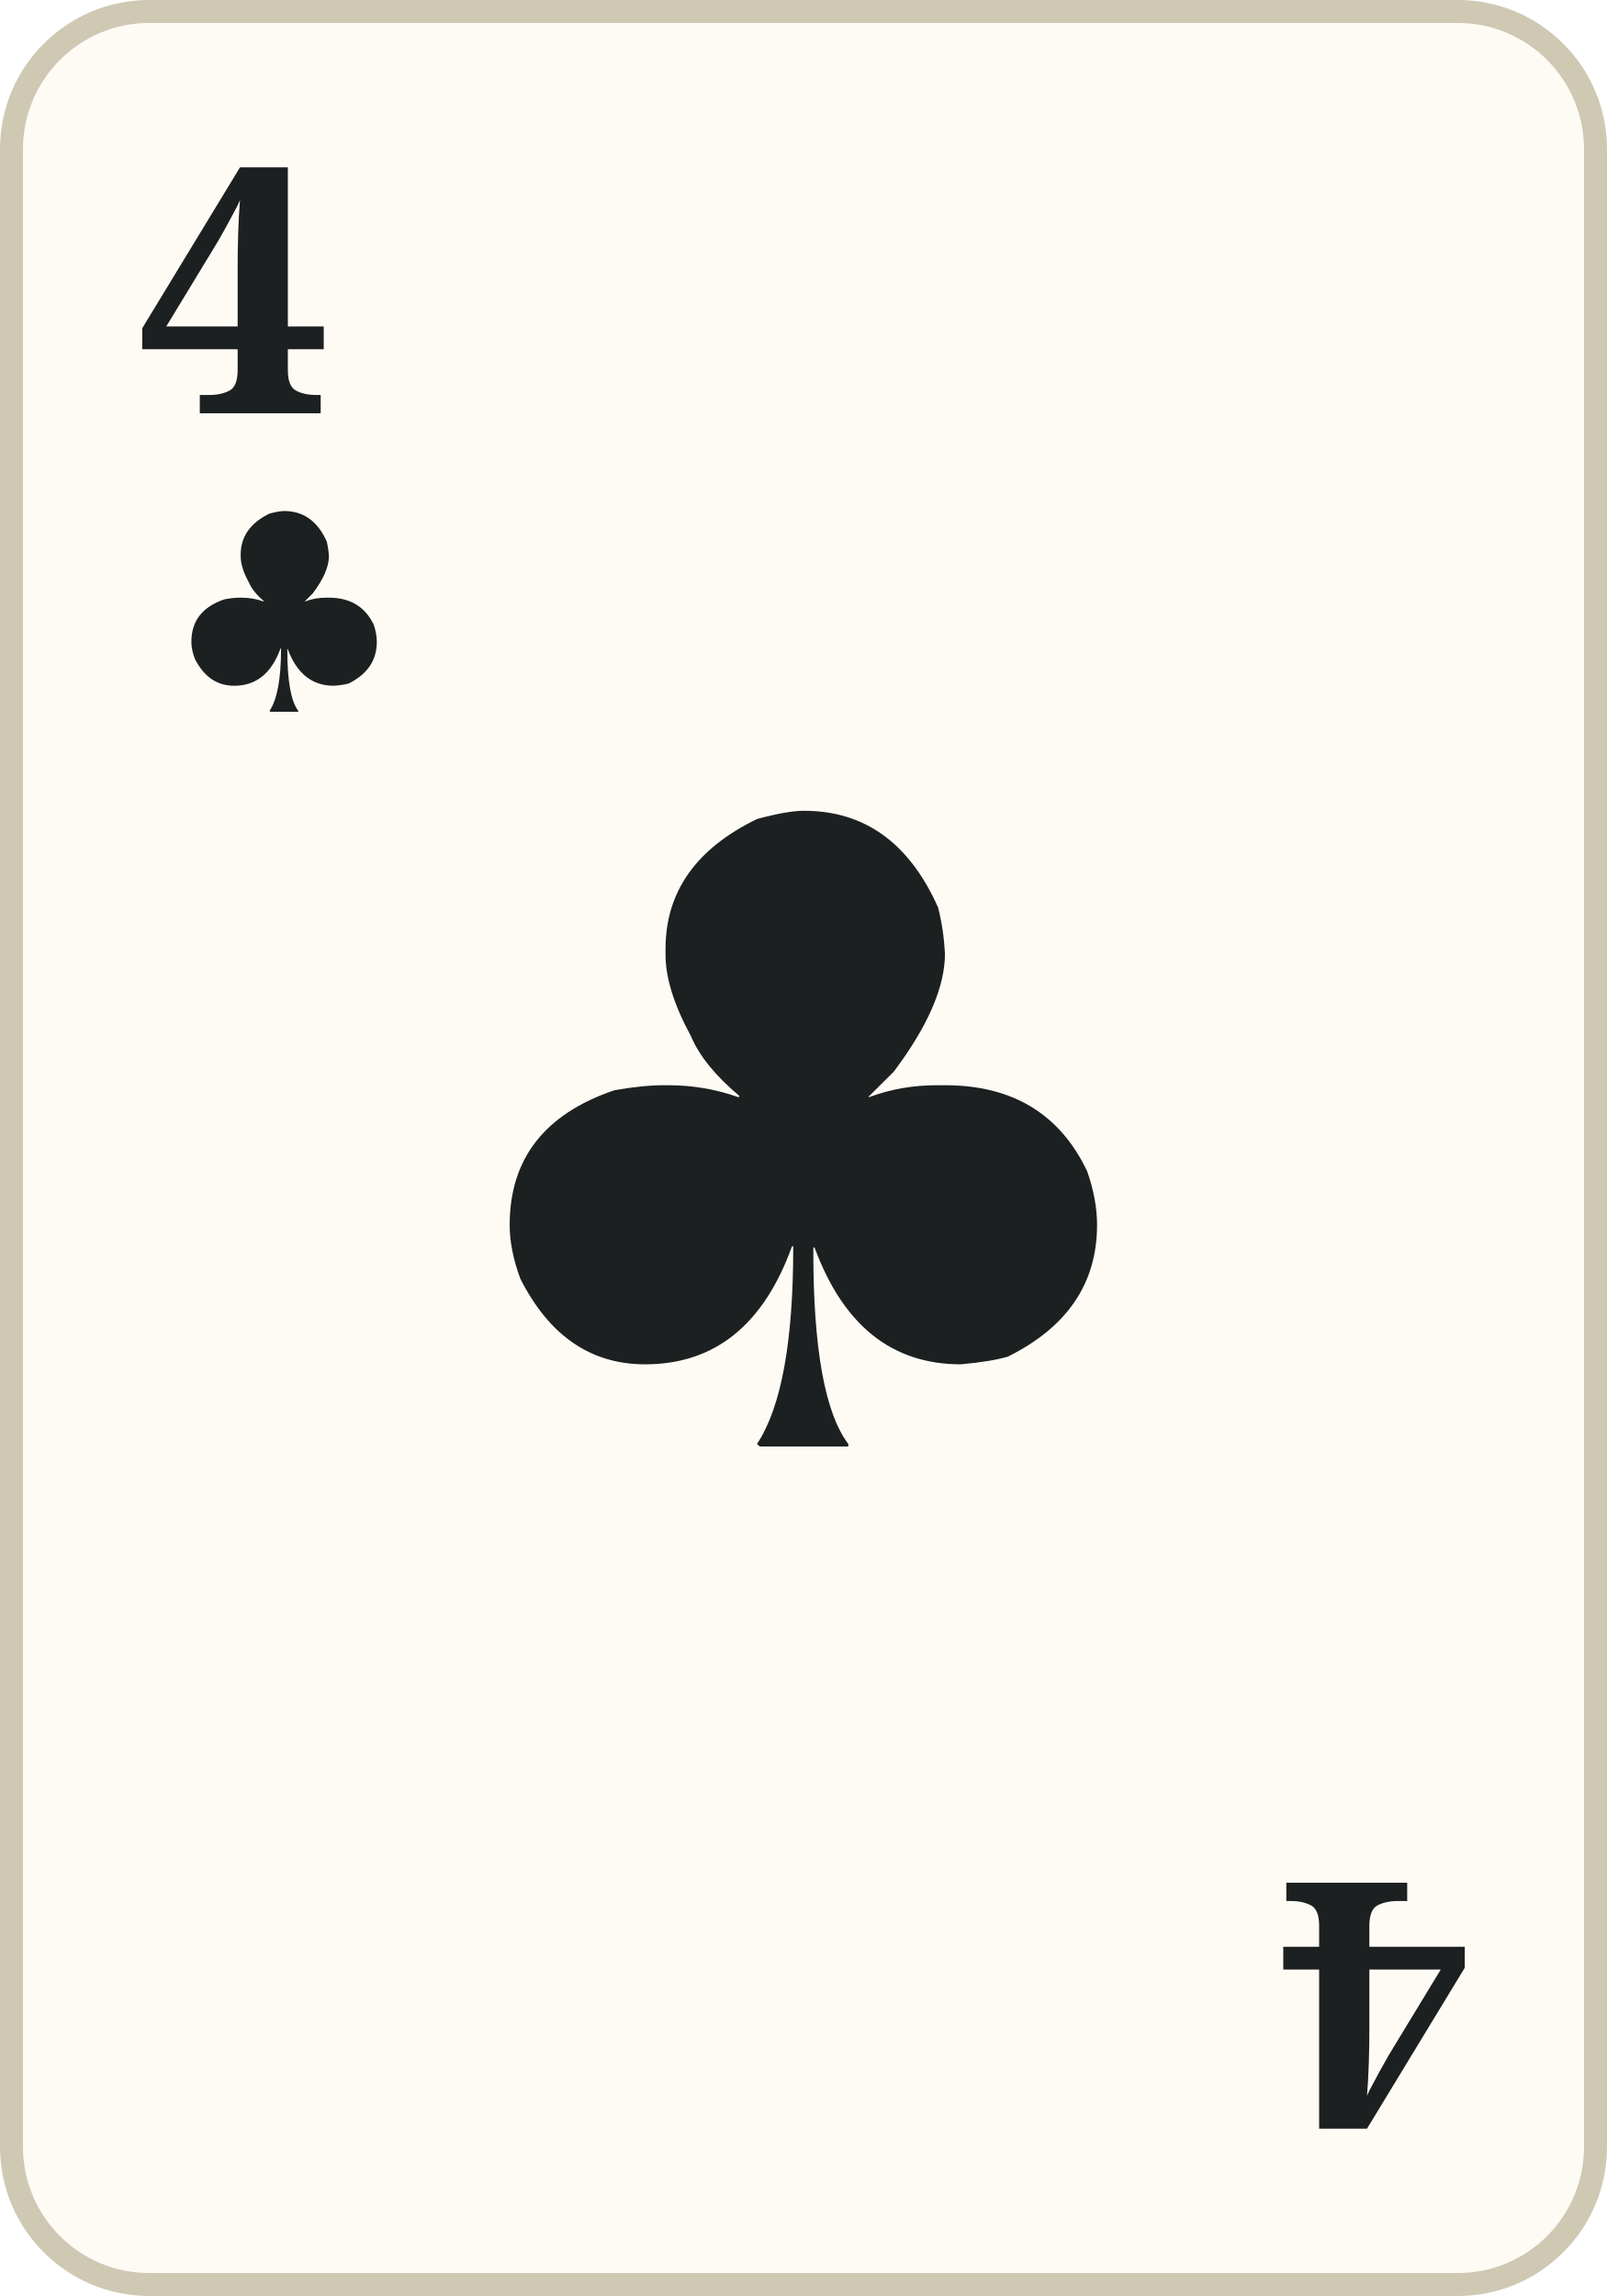
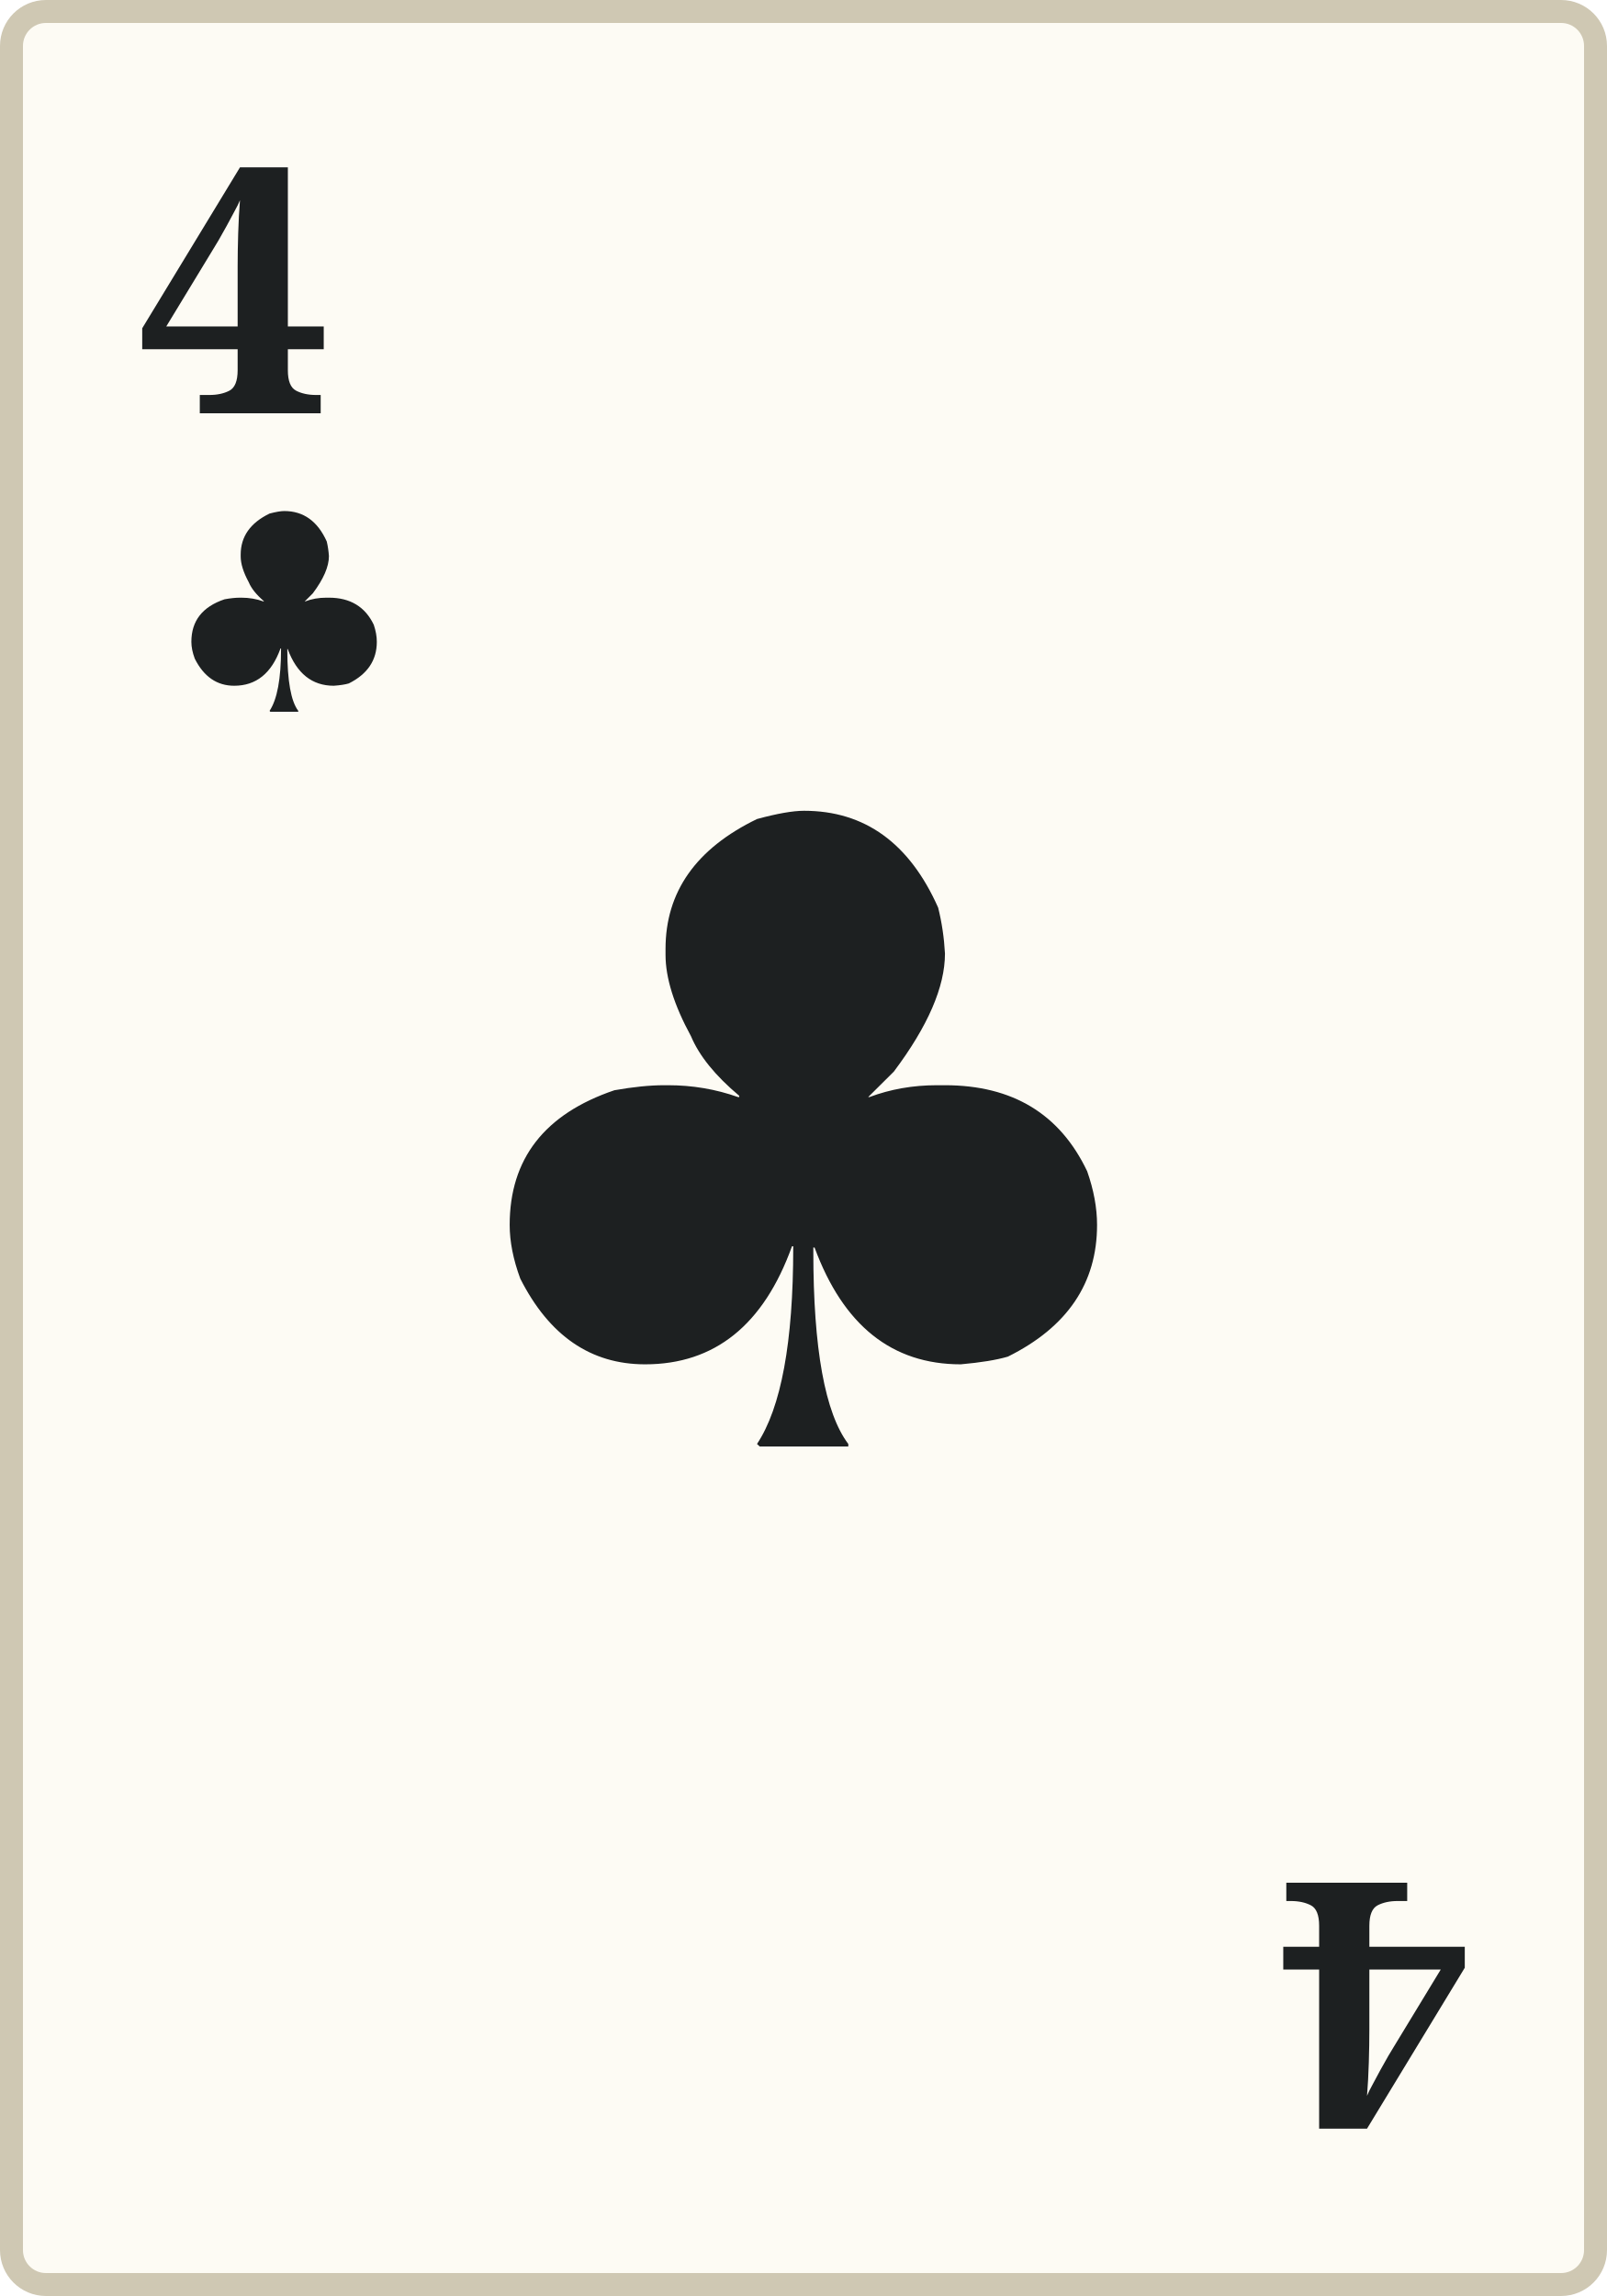
<svg xmlns="http://www.w3.org/2000/svg" width="140" height="200" viewBox="0 0 140 200">
-   <rect x="1" y="1" width="138" height="198" rx="12" fill="#fdfbf4" stroke="#cfc8b3" stroke-width="2" />
+   <rect x="1" y="1" width="138" height="198" rx="3" fill="#fdfbf4" stroke="#cfc8b3" stroke-width="2" />
  <text x="12" y="36" font-family="Georgia, serif" font-size="30" font-weight="700" fill="#1d2021">4</text>
  <text x="14" y="62" font-family="Georgia, serif" font-size="24" fill="#1d2021">♣</text>
  <text x="70" y="126" font-family="Georgia, serif" font-size="76" text-anchor="middle" fill="#1d2021">♣</text>
  <g transform="rotate(180 70 100)">
    <text x="12" y="36" font-family="Georgia, serif" font-size="30" font-weight="700" fill="#1d2021">4</text>
  </g>
</svg>
